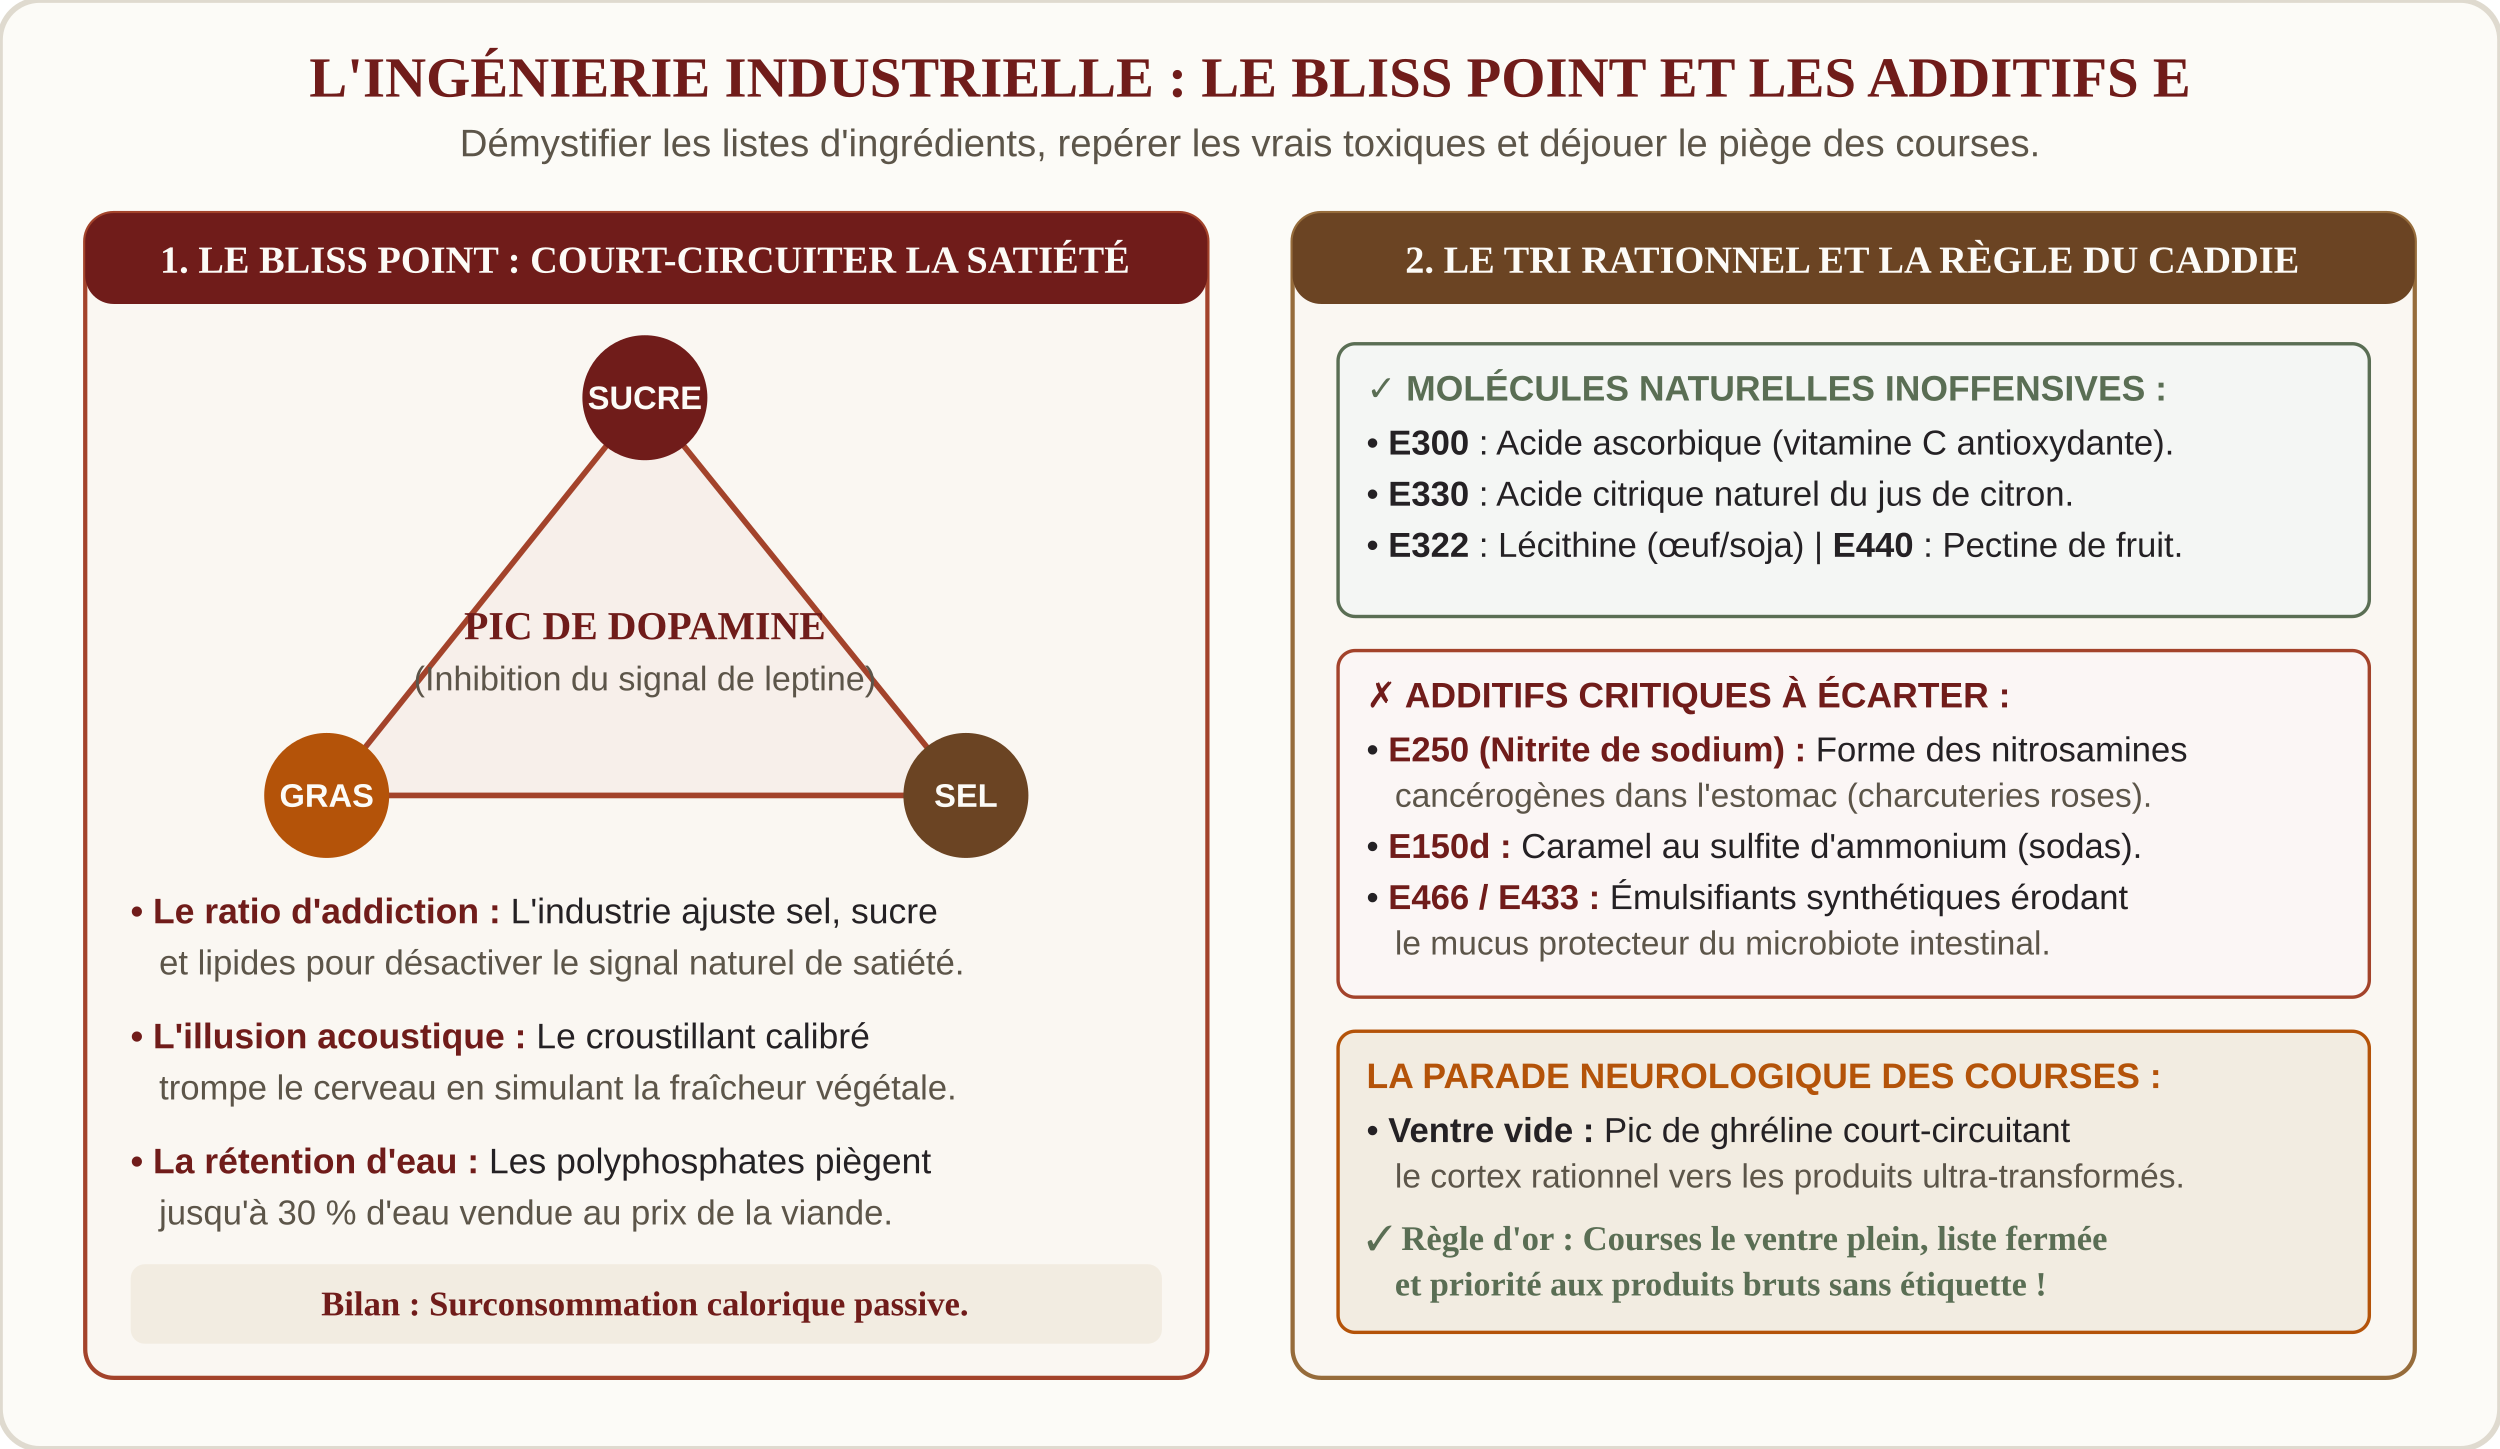
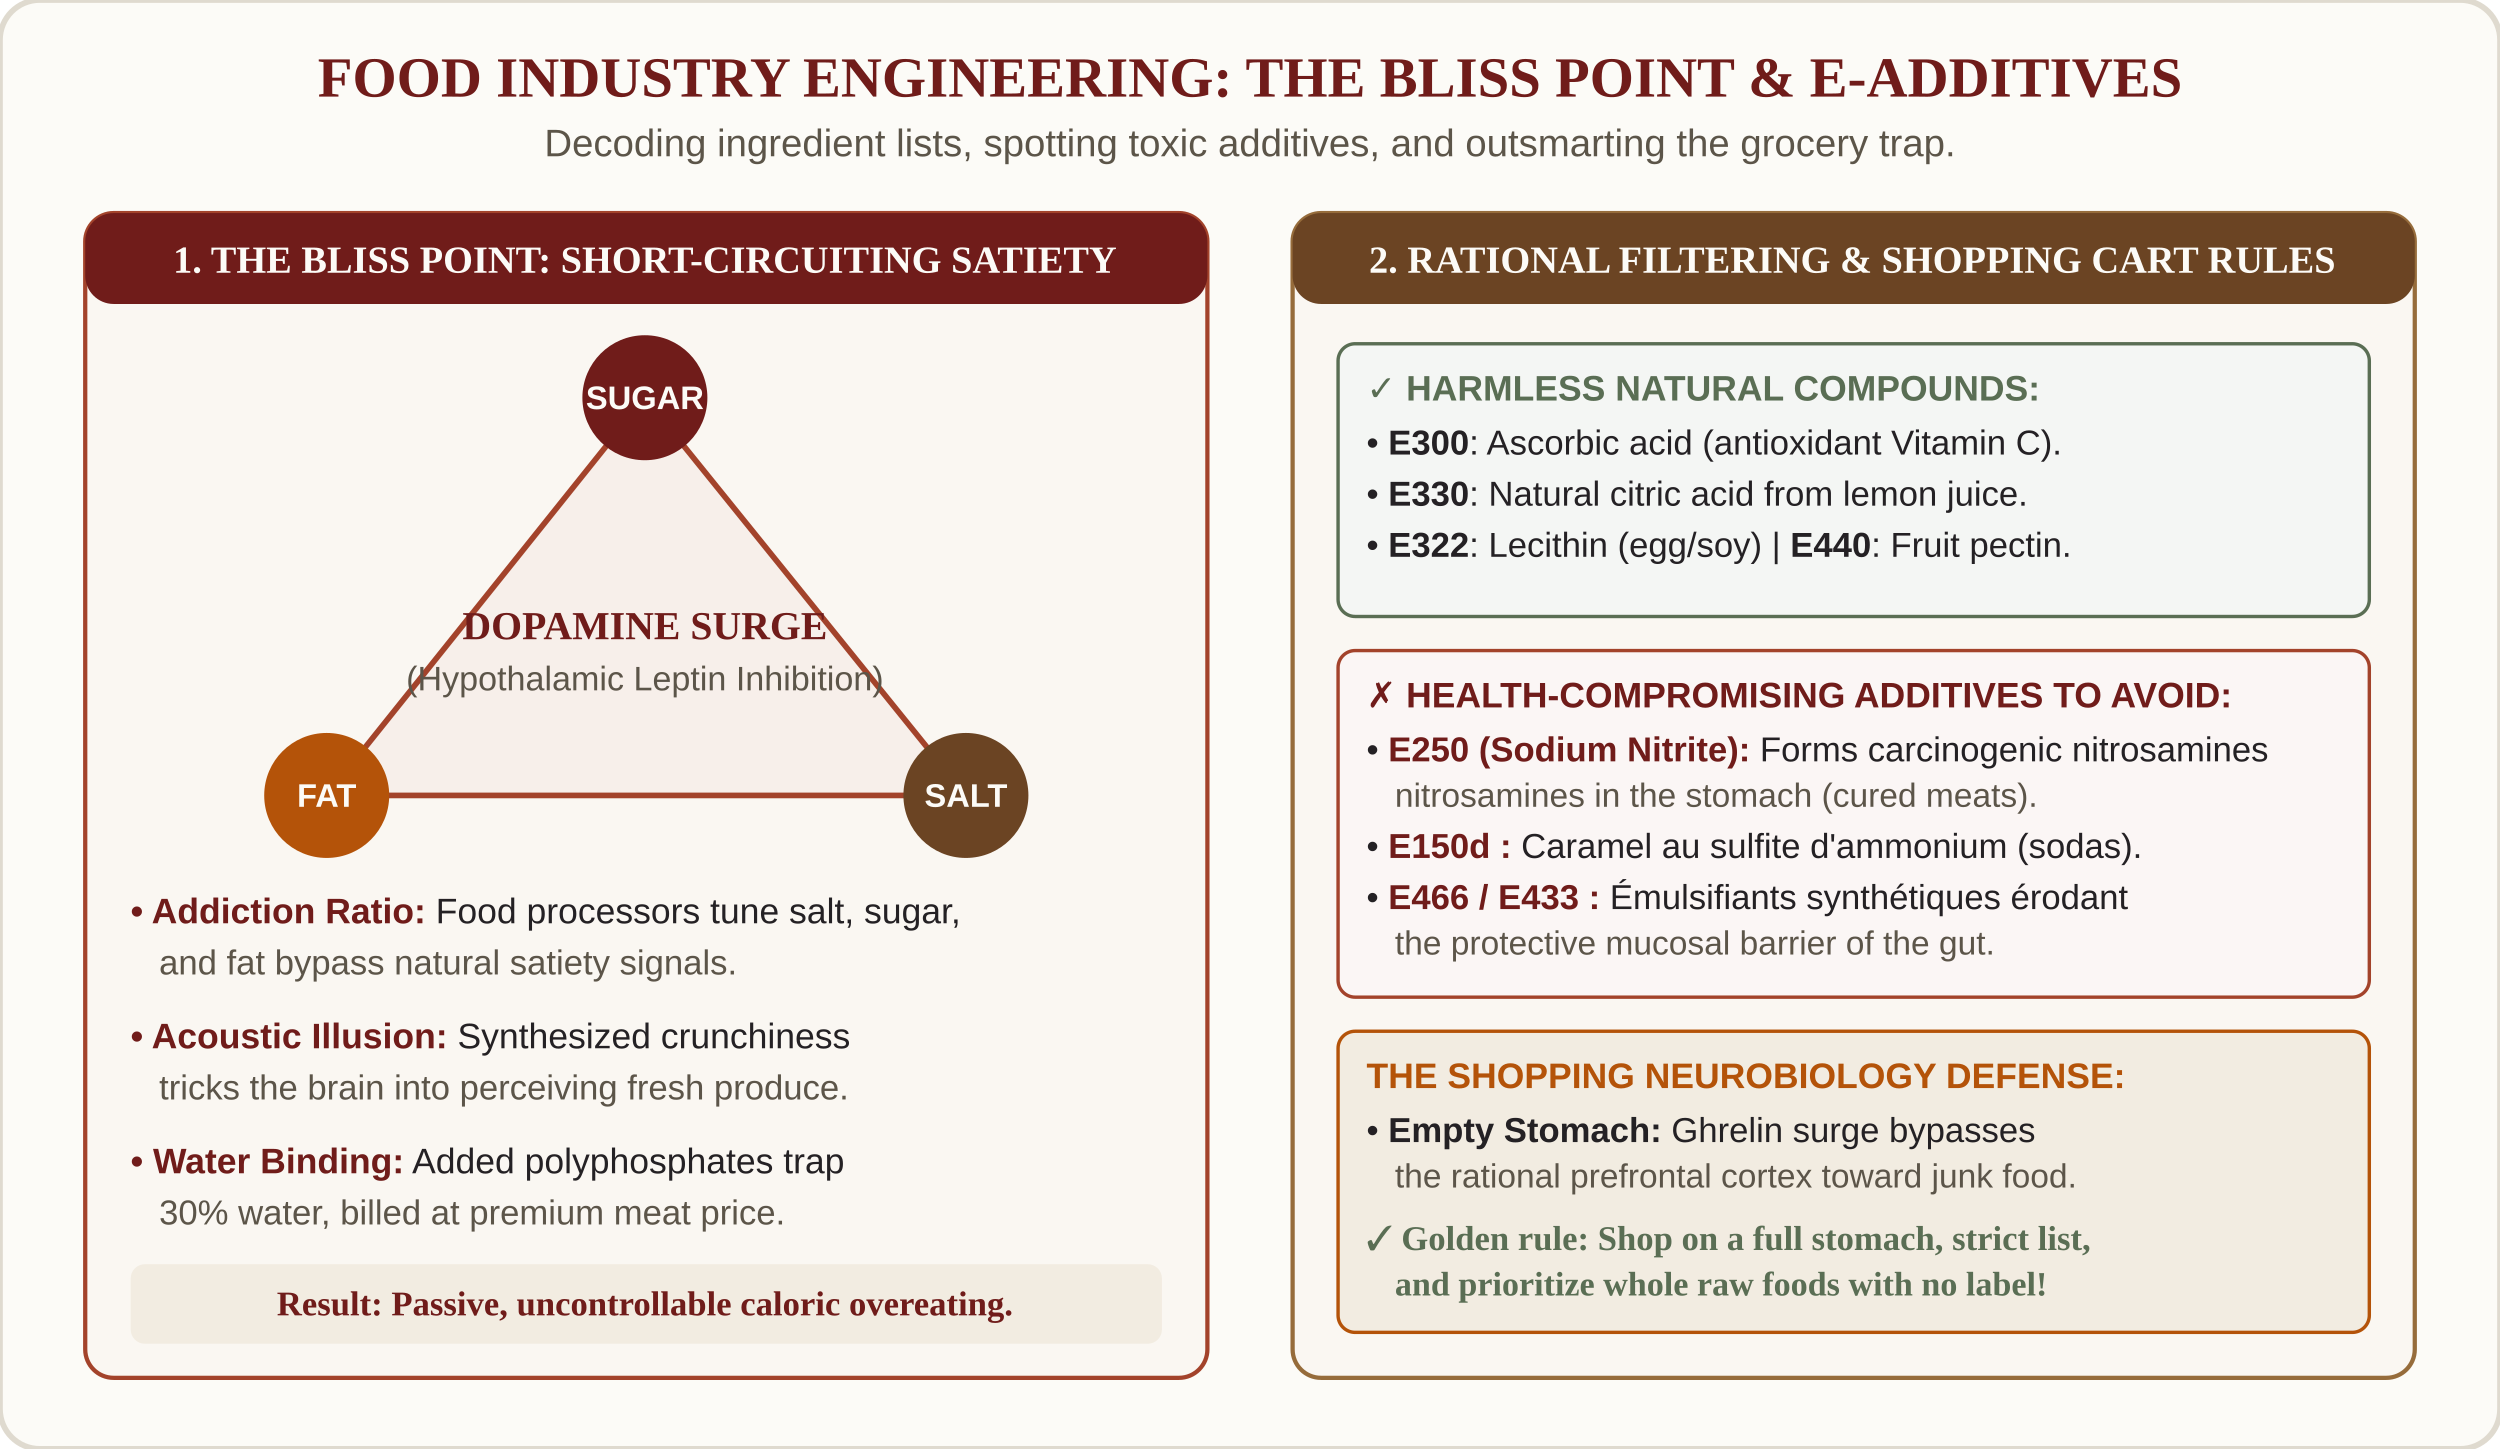
<svg xmlns="http://www.w3.org/2000/svg" viewBox="0 0 880 510" width="100%" height="100%">
  <rect width="880" height="510" rx="14" fill="#FCFBF7" stroke="#DFDACF" stroke-width="2" />
-   <text x="440" y="34" font-family="Liberation Serif, Georgia, serif" font-size="20" font-weight="bold" fill="#701C1A" text-anchor="middle">L'INGÉNIERIE INDUSTRIELLE : LE BLISS POINT ET LES ADDITIFS E</text>
-   <text x="440" y="55" font-family="Liberation Sans, Arial, sans-serif" font-size="13.5" fill="#5C5549" text-anchor="middle">Démystifier les listes d'ingrédients, repérer les vrais toxiques et déjouer le piège des courses.</text>
+   <text x="440" y="34" font-family="Liberation Serif, Georgia, serif" font-size="20" font-weight="bold" fill="#701C1A" text-anchor="middle">FOOD INDUSTRY ENGINEERING: THE BLISS POINT &amp; E-ADDITIVES</text>
+   <text x="440" y="55" font-family="Liberation Sans, Arial, sans-serif" font-size="13.5" fill="#5C5549" text-anchor="middle">Decoding ingredient lists, spotting toxic additives, and outsmarting the grocery trap.</text>
  <g transform="translate(30, 75)">
    <rect width="395" height="410" rx="10" fill="#FAF7F2" stroke="#A3432B" stroke-width="1.5" />
    <rect width="395" height="32" rx="10" fill="#701C1A" />
-     <text x="197" y="21" font-family="Liberation Serif, Georgia, serif" font-size="13.5" font-weight="bold" fill="#FCFBF7" text-anchor="middle">1. LE BLISS POINT : COURT-CIRCUITER LA SATIÉTÉ</text>
+     <text x="197" y="21" font-family="Liberation Serif, Georgia, serif" font-size="13.5" font-weight="bold" fill="#FCFBF7" text-anchor="middle">1. THE BLISS POINT: SHORT-CIRCUITING SATIETY</text>
    <polygon points="197,65 85,205 310,205" fill="#F7EFEA" stroke="#A3432B" stroke-width="2" />
    <circle cx="197" cy="65" r="22" fill="#701C1A" />
-     <text x="197" y="69" font-family="Liberation Sans, Arial, sans-serif" font-size="11.5" font-weight="bold" fill="#FCFBF7" text-anchor="middle">SUCRE</text>
+     <text x="197" y="69" font-family="Liberation Sans, Arial, sans-serif" font-size="11.5" font-weight="bold" fill="#FCFBF7" text-anchor="middle">SUGAR</text>
    <circle cx="85" cy="205" r="22" fill="#B45309" />
-     <text x="85" y="209" font-family="Liberation Sans, Arial, sans-serif" font-size="11.5" font-weight="bold" fill="#FCFBF7" text-anchor="middle">GRAS</text>
+     <text x="85" y="209" font-family="Liberation Sans, Arial, sans-serif" font-size="11.5" font-weight="bold" fill="#FCFBF7" text-anchor="middle">FAT</text>
    <circle cx="310" cy="205" r="22" fill="#6B4423" />
-     <text x="310" y="209" font-family="Liberation Sans, Arial, sans-serif" font-size="11.5" font-weight="bold" fill="#FCFBF7" text-anchor="middle">SEL</text>
-     <text x="197" y="150" font-family="Liberation Serif, Georgia, serif" font-size="14" font-weight="bold" fill="#701C1A" text-anchor="middle">PIC DE DOPAMINE</text>
-     <text x="197" y="168" font-family="Liberation Sans, Arial, sans-serif" font-size="12" fill="#5C5549" text-anchor="middle">(Inhibition du signal de leptine)</text>
+     <text x="310" y="209" font-family="Liberation Sans, Arial, sans-serif" font-size="11.5" font-weight="bold" fill="#FCFBF7" text-anchor="middle">SALT</text>
+     <text x="197" y="150" font-family="Liberation Serif, Georgia, serif" font-size="14" font-weight="bold" fill="#701C1A" text-anchor="middle">DOPAMINE SURGE</text>
+     <text x="197" y="168" font-family="Liberation Sans, Arial, sans-serif" font-size="12" fill="#5C5549" text-anchor="middle">(Hypothalamic Leptin Inhibition)</text>
    <text x="16" y="250" font-family="Liberation Sans, Arial, sans-serif" font-size="12.5" fill="#242124">
-       <tspan font-weight="bold" fill="#701C1A">• Le ratio d'addiction :</tspan> L'industrie ajuste sel, sucre</text>
-     <text x="26" y="268" font-family="Liberation Sans, Arial, sans-serif" font-size="12.2" fill="#5C5549">et lipides pour désactiver le signal naturel de satiété.</text>
+       <tspan font-weight="bold" fill="#701C1A">• Addiction Ratio:</tspan> Food processors tune salt, sugar,</text>
+     <text x="26" y="268" font-family="Liberation Sans, Arial, sans-serif" font-size="12.2" fill="#5C5549">and fat bypass natural satiety signals.</text>
    <text x="16" y="294" font-family="Liberation Sans, Arial, sans-serif" font-size="12.5" fill="#242124">
-       <tspan font-weight="bold" fill="#701C1A">• L'illusion acoustique :</tspan> Le croustillant calibré</text>
-     <text x="26" y="312" font-family="Liberation Sans, Arial, sans-serif" font-size="12.2" fill="#5C5549">trompe le cerveau en simulant la fraîcheur végétale.</text>
+       <tspan font-weight="bold" fill="#701C1A">• Acoustic Illusion:</tspan> Synthesized crunchiness</text>
+     <text x="26" y="312" font-family="Liberation Sans, Arial, sans-serif" font-size="12.2" fill="#5C5549">tricks the brain into perceiving fresh produce.</text>
    <text x="16" y="338" font-family="Liberation Sans, Arial, sans-serif" font-size="12.5" fill="#242124">
-       <tspan font-weight="bold" fill="#701C1A">• La rétention d'eau :</tspan> Les polyphosphates piègent</text>
-     <text x="26" y="356" font-family="Liberation Sans, Arial, sans-serif" font-size="12.2" fill="#5C5549">jusqu'à 30 % d'eau vendue au prix de la viande.</text>
+       <tspan font-weight="bold" fill="#701C1A">• Water Binding:</tspan> Added polyphosphates trap</text>
+     <text x="26" y="356" font-family="Liberation Sans, Arial, sans-serif" font-size="12.2" fill="#5C5549">30% water, billed at premium meat price.</text>
    <rect x="16" y="370" width="363" height="28" rx="5" fill="#F2ECE1" />
-     <text x="197" y="388" font-family="Liberation Serif, Georgia, serif" font-size="12.2" font-weight="bold" fill="#701C1A" text-anchor="middle">Bilan : Surconsommation calorique passive.</text>
+     <text x="197" y="388" font-family="Liberation Serif, Georgia, serif" font-size="12.2" font-weight="bold" fill="#701C1A" text-anchor="middle">Result: Passive, uncontrollable caloric overeating.</text>
  </g>
  <g transform="translate(455, 75)">
    <rect width="395" height="410" rx="10" fill="#FAF7F2" stroke="#966C3B" stroke-width="1.5" />
    <rect width="395" height="32" rx="10" fill="#6B4423" />
-     <text x="197" y="21" font-family="Liberation Serif, Georgia, serif" font-size="13.5" font-weight="bold" fill="#FCFBF7" text-anchor="middle">2. LE TRI RATIONNEL ET LA RÈGLE DU CADDIE</text>
+     <text x="197" y="21" font-family="Liberation Serif, Georgia, serif" font-size="13.5" font-weight="bold" fill="#FCFBF7" text-anchor="middle">2. RATIONAL FILTERING &amp; SHOPPING CART RULES</text>
    <rect x="16" y="46" width="363" height="96" rx="6" fill="#F4F6F4" stroke="#5A6E54" stroke-width="1.2" />
-     <text x="26" y="66" font-family="Liberation Sans, Arial, sans-serif" font-size="12.5" font-weight="bold" fill="#5A6E54">✓ MOLÉCULES NATURELLES INOFFENSIVES :</text>
-     <text x="26" y="85" font-family="Liberation Sans, Arial, sans-serif" font-size="12.2" fill="#242124">• <tspan font-weight="bold">E300</tspan> : Acide ascorbique (vitamine C antioxydante).</text>
-     <text x="26" y="103" font-family="Liberation Sans, Arial, sans-serif" font-size="12.2" fill="#242124">• <tspan font-weight="bold">E330</tspan> : Acide citrique naturel du jus de citron.</text>
-     <text x="26" y="121" font-family="Liberation Sans, Arial, sans-serif" font-size="12.2" fill="#242124">• <tspan font-weight="bold">E322</tspan> : Lécithine (œuf/soja) | <tspan font-weight="bold">E440</tspan> : Pectine de fruit.</text>
+     <text x="26" y="66" font-family="Liberation Sans, Arial, sans-serif" font-size="12.5" font-weight="bold" fill="#5A6E54">✓ HARMLESS NATURAL COMPOUNDS:</text>
+     <text x="26" y="85" font-family="Liberation Sans, Arial, sans-serif" font-size="12.2" fill="#242124">• <tspan font-weight="bold">E300</tspan>: Ascorbic acid (antioxidant Vitamin C).</text>
+     <text x="26" y="103" font-family="Liberation Sans, Arial, sans-serif" font-size="12.2" fill="#242124">• <tspan font-weight="bold">E330</tspan>: Natural citric acid from lemon juice.</text>
+     <text x="26" y="121" font-family="Liberation Sans, Arial, sans-serif" font-size="12.2" fill="#242124">• <tspan font-weight="bold">E322</tspan>: Lecithin (egg/soy) | <tspan font-weight="bold">E440</tspan>: Fruit pectin.</text>
    <rect x="16" y="154" width="363" height="122" rx="6" fill="#FBF6F5" stroke="#A3432B" stroke-width="1.2" />
-     <text x="26" y="174" font-family="Liberation Sans, Arial, sans-serif" font-size="12.5" font-weight="bold" fill="#701C1A">✗ ADDITIFS CRITIQUES À ÉCARTER :</text>
-     <text x="26" y="193" font-family="Liberation Sans, Arial, sans-serif" font-size="12.2" fill="#242124">• <tspan font-weight="bold" fill="#701C1A">E250 (Nitrite de sodium) :</tspan> Forme des nitrosamines</text>
-     <text x="36" y="209" font-family="Liberation Sans, Arial, sans-serif" font-size="11.8" fill="#5C5549">cancérogènes dans l'estomac (charcuteries roses).</text>
+     <text x="26" y="174" font-family="Liberation Sans, Arial, sans-serif" font-size="12.5" font-weight="bold" fill="#701C1A">✗ HEALTH-COMPROMISING ADDITIVES TO AVOID:</text>
+     <text x="26" y="193" font-family="Liberation Sans, Arial, sans-serif" font-size="12.2" fill="#242124">• <tspan font-weight="bold" fill="#701C1A">E250 (Sodium Nitrite):</tspan> Forms carcinogenic nitrosamines</text>
+     <text x="36" y="209" font-family="Liberation Sans, Arial, sans-serif" font-size="11.8" fill="#5C5549">nitrosamines in the stomach (cured meats).</text>
    <text x="26" y="227" font-family="Liberation Sans, Arial, sans-serif" font-size="12.2" fill="#242124">• <tspan font-weight="bold" fill="#701C1A">E150d :</tspan> Caramel au sulfite d'ammonium (sodas).</text>
    <text x="26" y="245" font-family="Liberation Sans, Arial, sans-serif" font-size="12.2" fill="#242124">• <tspan font-weight="bold" fill="#701C1A">E466 / E433 :</tspan> Émulsifiants synthétiques érodant</text>
-     <text x="36" y="261" font-family="Liberation Sans, Arial, sans-serif" font-size="11.8" fill="#5C5549">le mucus protecteur du microbiote intestinal.</text>
+     <text x="36" y="261" font-family="Liberation Sans, Arial, sans-serif" font-size="11.8" fill="#5C5549">the protective mucosal barrier of the gut.</text>
    <rect x="16" y="288" width="363" height="106" rx="6" fill="#F2ECE1" stroke="#B45309" stroke-width="1.2" />
-     <text x="26" y="308" font-family="Liberation Sans, Arial, sans-serif" font-size="12.5" font-weight="bold" fill="#B45309">LA PARADE NEUROLOGIQUE DES COURSES :</text>
-     <text x="26" y="327" font-family="Liberation Sans, Arial, sans-serif" font-size="12.2" fill="#242124">• <tspan font-weight="bold">Ventre vide :</tspan> Pic de ghréline court-circuitant</text>
-     <text x="36" y="343" font-family="Liberation Sans, Arial, sans-serif" font-size="11.8" fill="#5C5549">le cortex rationnel vers les produits ultra-transformés.</text>
-     <text x="26" y="365" font-family="Liberation Serif, Georgia, serif" font-size="12.2" font-weight="bold" fill="#5A6E54">✓ Règle d'or : Courses le ventre plein, liste fermée</text>
-     <text x="36" y="381" font-family="Liberation Serif, Georgia, serif" font-size="12.0" font-weight="bold" fill="#5A6E54">et priorité aux produits bruts sans étiquette !</text>
+     <text x="26" y="308" font-family="Liberation Sans, Arial, sans-serif" font-size="12.5" font-weight="bold" fill="#B45309">THE SHOPPING NEUROBIOLOGY DEFENSE:</text>
+     <text x="26" y="327" font-family="Liberation Sans, Arial, sans-serif" font-size="12.2" fill="#242124">• <tspan font-weight="bold">Empty Stomach:</tspan> Ghrelin surge bypasses</text>
+     <text x="36" y="343" font-family="Liberation Sans, Arial, sans-serif" font-size="11.8" fill="#5C5549">the rational prefrontal cortex toward junk food.</text>
+     <text x="26" y="365" font-family="Liberation Serif, Georgia, serif" font-size="12.2" font-weight="bold" fill="#5A6E54">✓ Golden rule: Shop on a full stomach, strict list,</text>
+     <text x="36" y="381" font-family="Liberation Serif, Georgia, serif" font-size="12.0" font-weight="bold" fill="#5A6E54">and prioritize whole raw foods with no label!</text>
  </g>
</svg>
